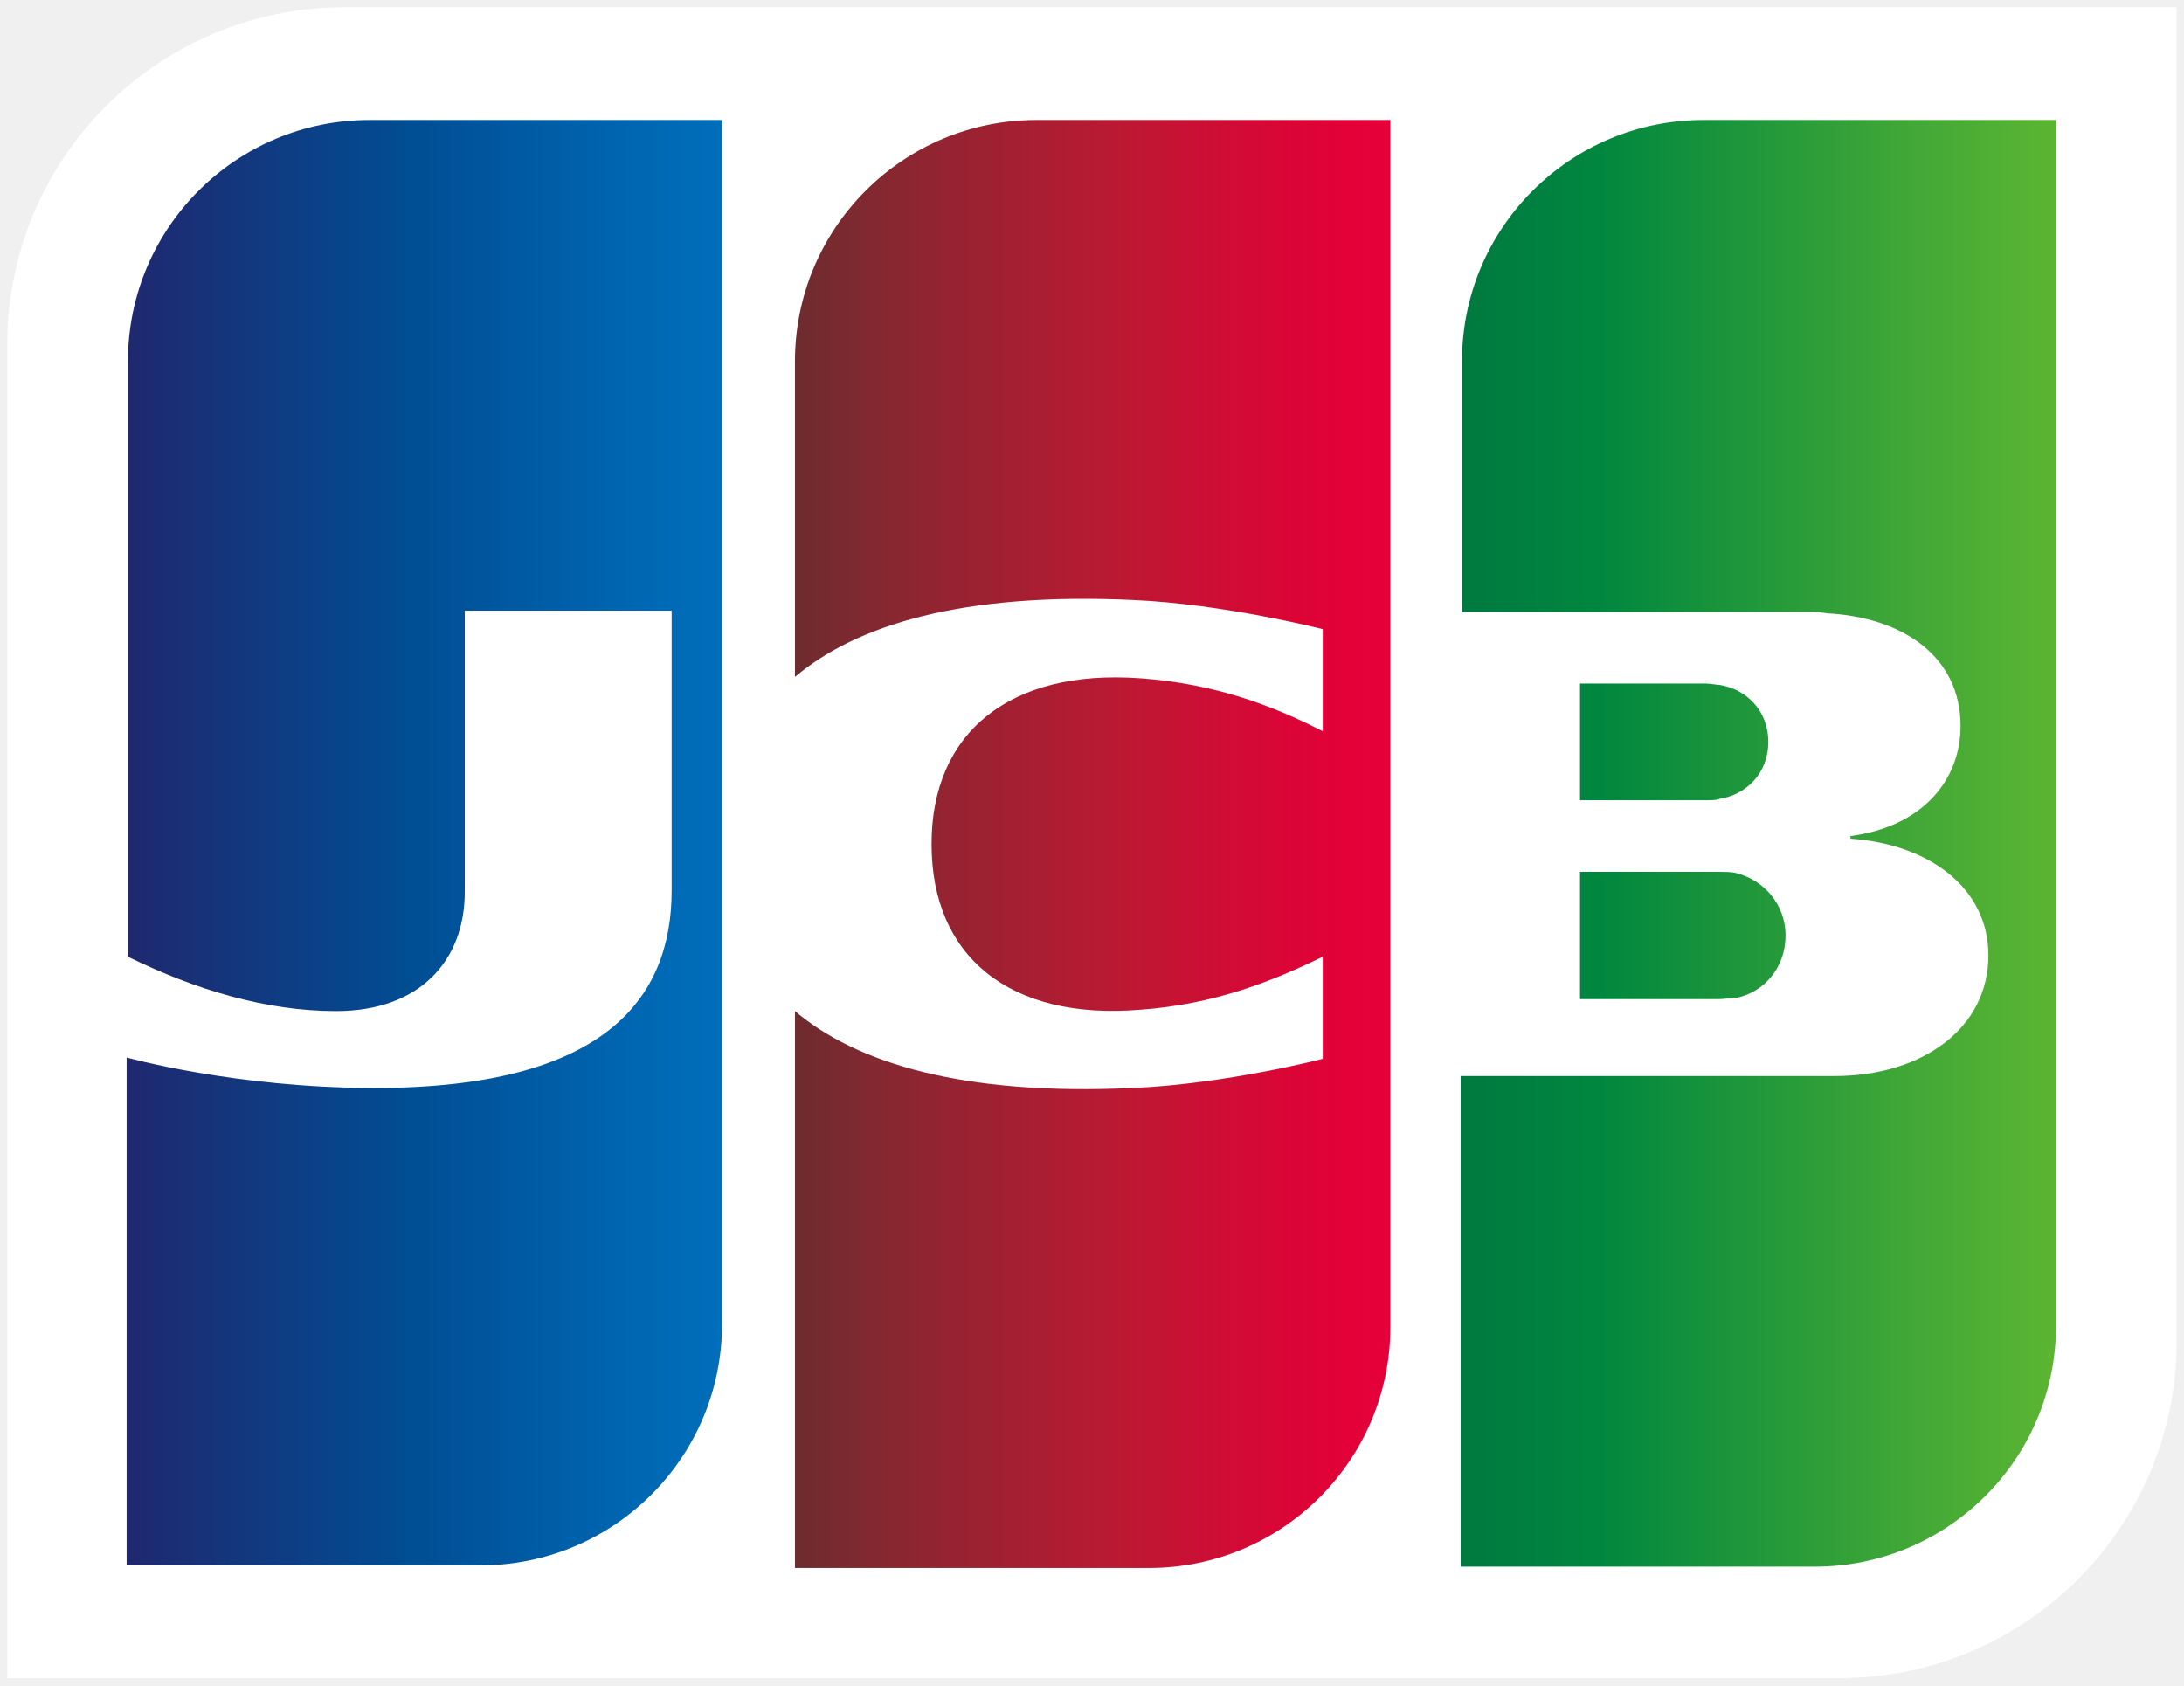
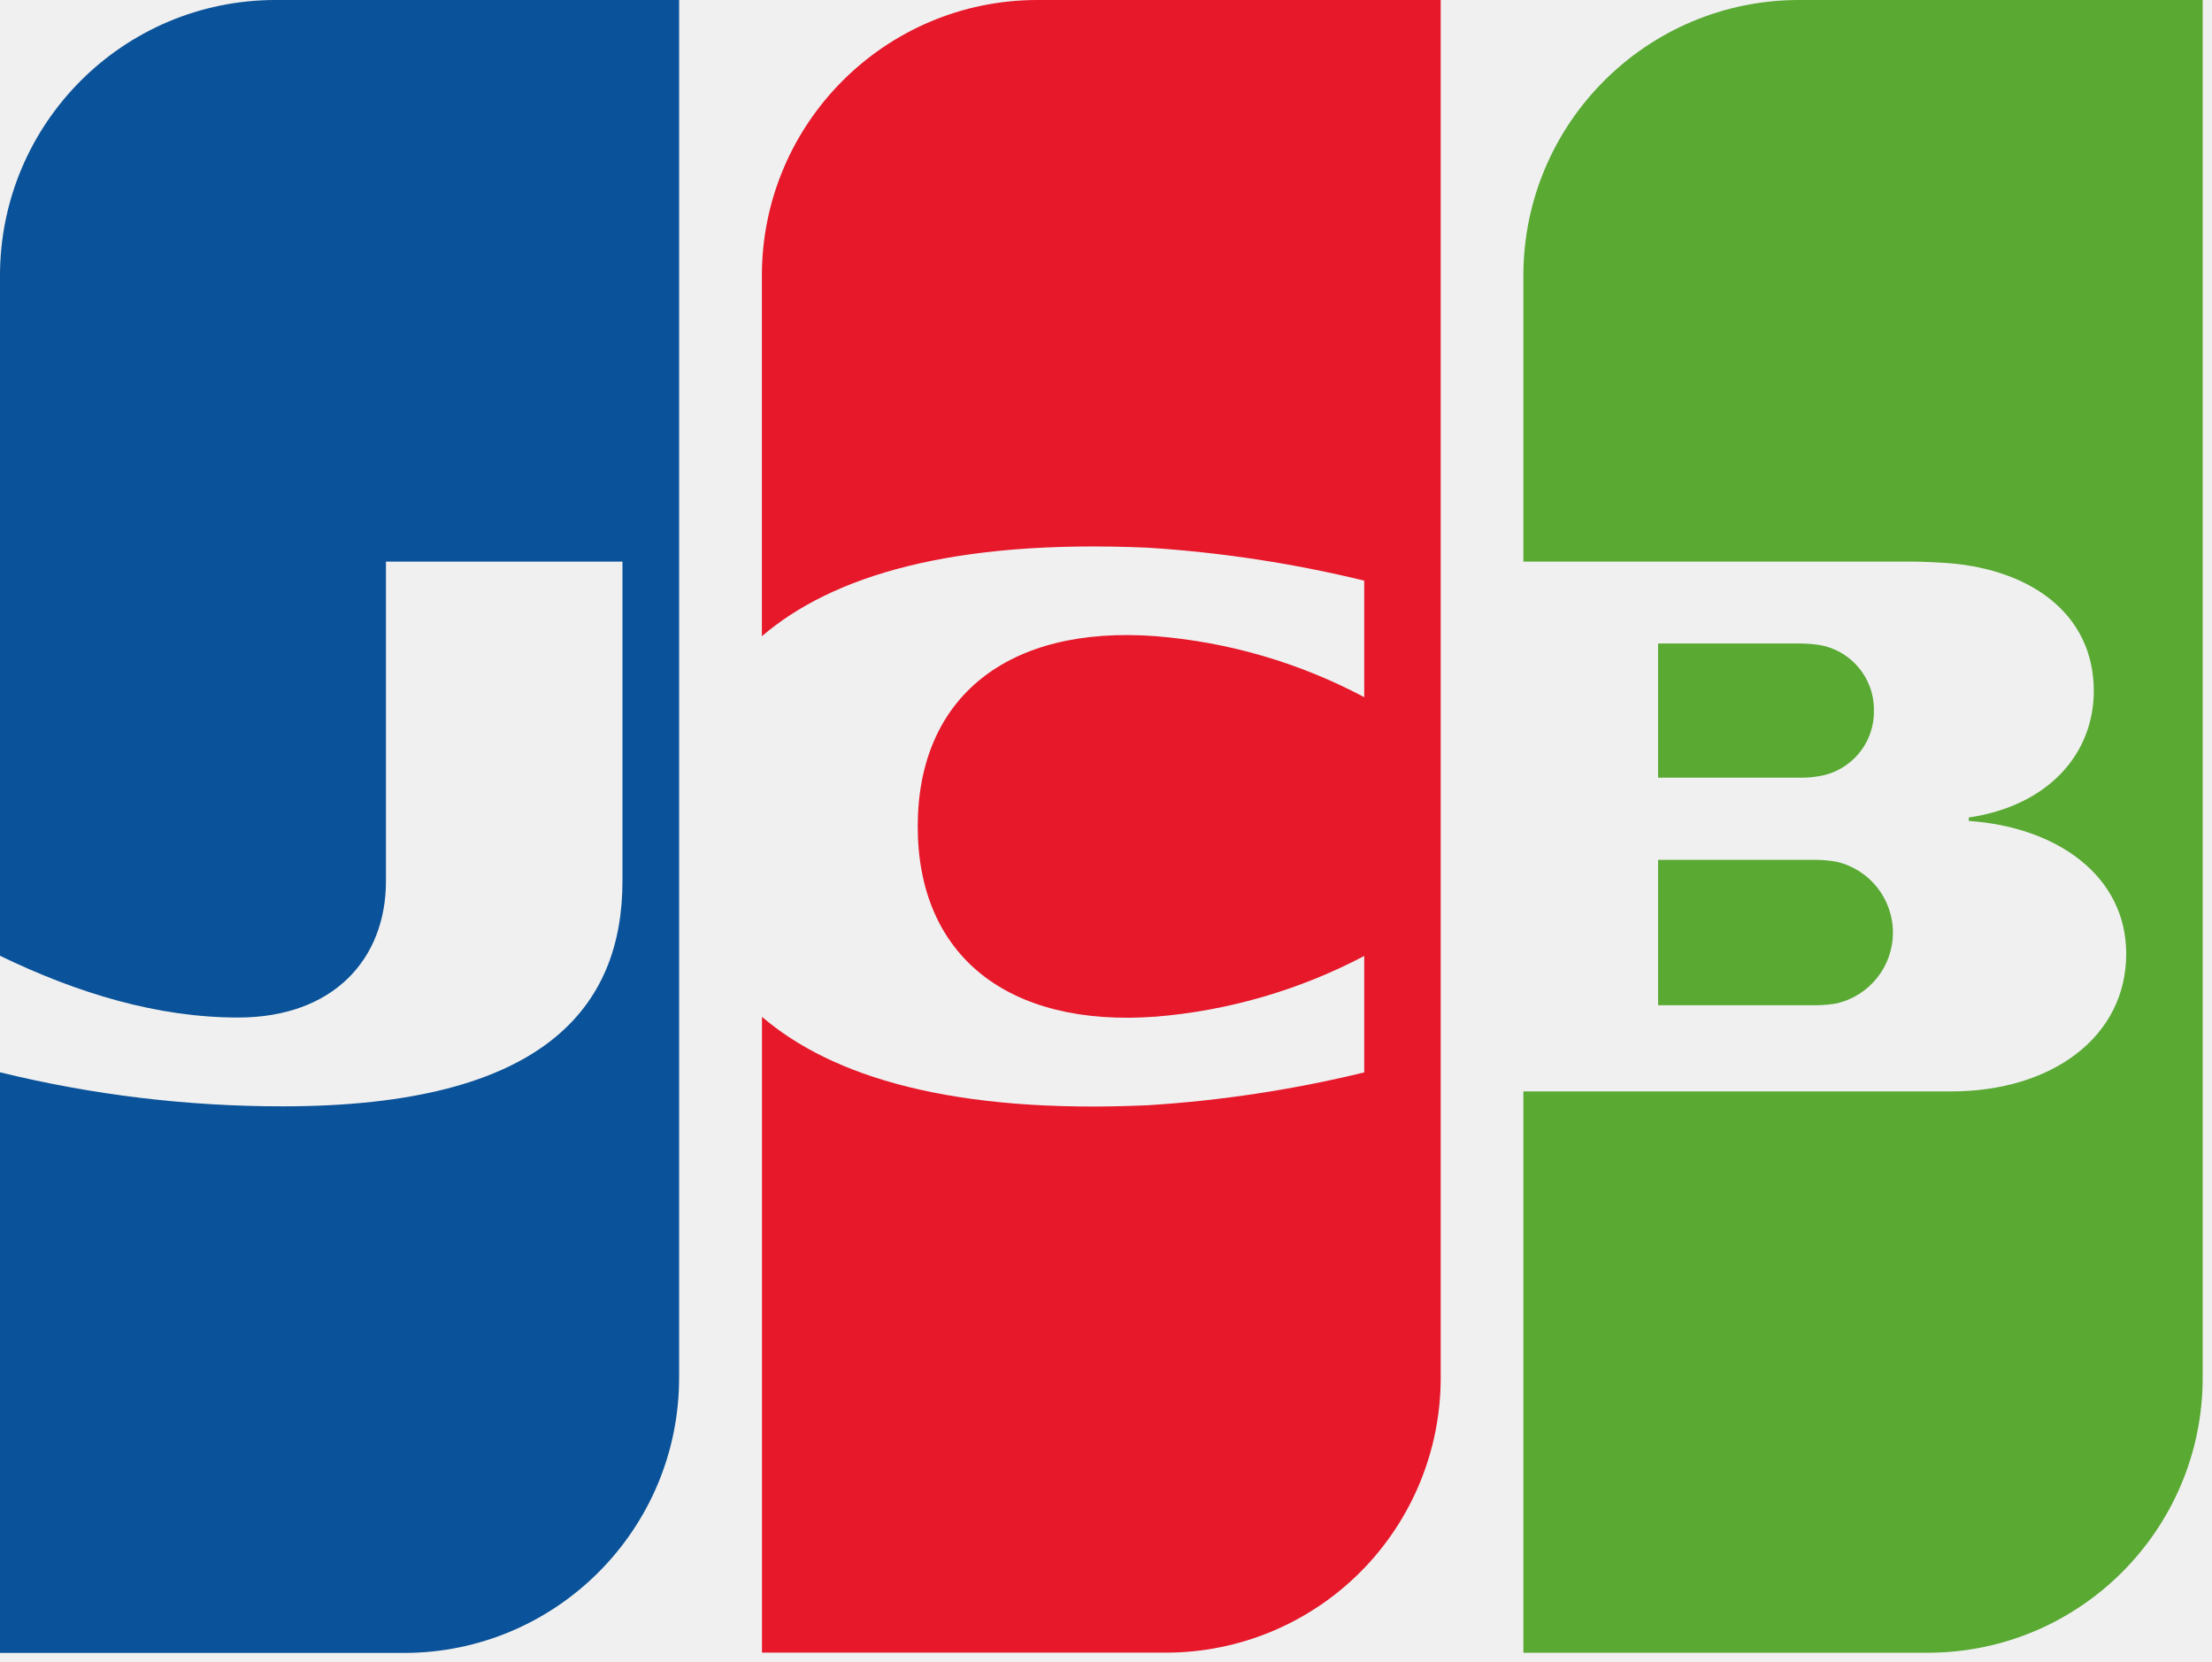
- <svg xmlns="http://www.w3.org/2000/svg" height="231.511" width="300" xml:space="preserve" viewBox="0 0 300 231.511" y="0px" x="0px" id="レイヤー_1" version="1.1">
-   <defs id="defs6422" />
-   <style id="style6319" type="text/css">
- 	.st0{fill:#FFFFFF;}
- 	.st1{fill:url(#SVGID_1_);}
- 	.st2{fill:url(#SVGID_2_);}
- 	.st3{fill:url(#SVGID_3_);}
- 	.st4{fill:url(#SVGID_4_);}
- 	.st5{fill:url(#SVGID_5_);}
- </style>
-   <g transform="translate(-9.4,96.811)" id="g6321">
-     <g transform="matrix(1.821516,0,0,1.821516,-8.543765,-109.8367)" id="g6323">
-       <path style="fill:#ffffff" id="path6325" d="m 174,108.3 c 0,14 -11.4,25.4 -25.4,25.4 l -138.2,0 0,-100.6 c 0,-14 11.4,-25.4 25.4,-25.4 l 138.2,0 0,100.6 z" class="st0" />
-       <g id="g6327">
-         <linearGradient gradientTransform="matrix(1.125,0,0,1.125,-11.9755,-13.8615)" y2="81.399" x2="157.33" y1="81.399" x1="117.386" gradientUnits="userSpaceOnUse" id="SVGID_1_">
-           <stop id="stop6330" style="stop-color:#007940" offset="0" />
-           <stop id="stop6332" style="stop-color:#00873F" offset="0.229" />
-           <stop id="stop6334" style="stop-color:#40A737" offset="0.743" />
-           <stop id="stop6336" style="stop-color:#5CB531" offset="1" />
-         </linearGradient>
-         <path style="fill:url(#SVGID_1_)" id="path6338" d="m 129,82.5 10.5,0 c 0.3,0 1,-0.1 1.3,-0.1 2,-0.4 3.7,-2.2 3.7,-4.7 0,-2.4 -1.7,-4.2 -3.7,-4.7 -0.3,-0.1 -0.9,-0.1 -1.3,-0.1 l -10.5,0 0,9.6 z" class="st1" />
-         <linearGradient gradientTransform="matrix(1.125,0,0,1.125,-11.9755,-13.8615)" y2="75.171" x2="157.332" y1="75.171" x1="117.384" gradientUnits="userSpaceOnUse" id="SVGID_2_">
-           <stop id="stop6341" style="stop-color:#007940" offset="0" />
-           <stop id="stop6343" style="stop-color:#00873F" offset="0.229" />
-           <stop id="stop6345" style="stop-color:#40A737" offset="0.743" />
-           <stop id="stop6347" style="stop-color:#5CB531" offset="1" />
-         </linearGradient>
-         <path style="fill:url(#SVGID_2_)" id="path6349" d="m 138.3,16.2 c -10,0 -18.2,8.1 -18.2,18.2 l 0,18.9 25.7,0 c 0.6,0 1.3,0 1.8,0.1 5.8,0.3 10.1,3.3 10.1,8.5 0,4.1 -2.9,7.6 -8.3,8.3 l 0,0.2 c 5.9,0.4 10.4,3.7 10.4,8.8 0,5.5 -5,9.1 -11.6,9.1 l -28.2,0 0,37 26.7,0 c 10,0 18.2,-8.1 18.2,-18.2 l 0,-90.9 -26.6,0 z" class="st2" />
-         <linearGradient gradientTransform="matrix(1.125,0,0,1.125,-11.9755,-13.8615)" y2="68.399" x2="157.331" y1="68.399" x1="117.385" gradientUnits="userSpaceOnUse" id="SVGID_3_">
-           <stop id="stop6352" style="stop-color:#007940" offset="0" />
-           <stop id="stop6354" style="stop-color:#00873F" offset="0.229" />
-           <stop id="stop6356" style="stop-color:#40A737" offset="0.743" />
-           <stop id="stop6358" style="stop-color:#5CB531" offset="1" />
-         </linearGradient>
-         <path style="fill:url(#SVGID_3_)" id="path6360" d="m 143.2,63.1 c 0,-2.4 -1.7,-4 -3.7,-4.3 -0.2,0 -0.7,-0.1 -1,-0.1 l -9.5,0 0,8.8 9.5,0 c 0.3,0 0.9,0 1,-0.1 2,-0.3 3.7,-1.9 3.7,-4.3 z" class="st3" />
-       </g>
-       <linearGradient gradientTransform="matrix(1.125,0,0,1.125,-11.9755,-13.8615)" y2="75.171" x2="68.522" y1="75.171" x1="27.959" gradientUnits="userSpaceOnUse" id="SVGID_4_">
-         <stop id="stop6363" style="stop-color:#1F286F" offset="0" />
-         <stop id="stop6365" style="stop-color:#004E94" offset="0.475" />
-         <stop id="stop6367" style="stop-color:#0066B1" offset="0.826" />
-         <stop id="stop6369" style="stop-color:#006FBC" offset="1" />
-       </linearGradient>
-       <path style="fill:url(#SVGID_4_)" id="path6371" d="m 37.7,16.2 c -10,0 -18.2,8.1 -18.2,18.2 l 0,44.9 c 5.1,2.5 10.4,4.1 15.7,4.1 6.3,0 9.7,-3.8 9.7,-9 l 0,-21.2 15.6,0 0,21.1 c 0,8.2 -5.1,14.9 -22.4,14.9 -10.5,0 -18.7,-2.3 -18.7,-2.3 l 0,38.3 26.7,0 c 10,0 18.2,-8.1 18.2,-18.2 l 0,-90.8 -26.6,0 z" class="st4" />
-       <linearGradient gradientTransform="matrix(1.125,0,0,1.125,-11.9755,-13.8615)" y2="75.171" x2="111.855" y1="75.171" x1="72.46" gradientUnits="userSpaceOnUse" id="SVGID_5_">
-         <stop id="stop6374" style="stop-color:#6C2C2F" offset="0" />
-         <stop id="stop6376" style="stop-color:#882730" offset="0.173" />
-         <stop id="stop6378" style="stop-color:#BE1833" offset="0.573" />
-         <stop id="stop6380" style="stop-color:#DC0436" offset="0.859" />
-         <stop id="stop6382" style="stop-color:#E60039" offset="1" />
-       </linearGradient>
-       <path style="fill:url(#SVGID_5_)" id="path6384" d="m 88,16.2 c -10,0 -18.2,8.1 -18.2,18.2 l 0,23.8 c 4.6,-3.9 12.6,-6.4 25.5,-5.8 6.9,0.3 14.3,2.2 14.3,2.2 l 0,7.7 c -3.7,-1.9 -8.1,-3.6 -13.8,-4 -9.8,-0.7 -15.7,4.1 -15.7,12.5 0,8.5 5.9,13.3 15.7,12.5 5.7,-0.4 10.1,-2.2 13.8,-4 l 0,7.7 c 0,0 -7.3,1.9 -14.3,2.2 -12.9,0.6 -20.9,-1.9 -25.5,-5.8 l 0,42 26.7,0 c 10,0 18.2,-8.1 18.2,-18.2 l 0,-91 -26.7,0 z" class="st5" />
-     </g>
-     <g id="g6386" />
+ <svg xmlns="http://www.w3.org/2000/svg" width="221" height="166" viewBox="0 0 221 166">
+   <g fill="none" fill-rule="evenodd">
+     <path d="M165.66 100.41h15.93a12.18 12.18 0 0 0 1.9-.18 7.26 7.26 0 0 0 0-14.15 12.41 12.41 0 0 0-1.9-.19h-15.93v14.52zM179.74 0c-15.212.006-27.54 12.338-27.54 27.55V56.1h39c.9 0 2 .07 2.7.1 8.77.45 15.29 5 15.29 12.82 0 6.19-4.43 11.44-12.49 12.64V82c8.89.62 15.73 5.53 15.73 13.27 0 8.36-7.5 13.75-17.48 13.75H152.2v56.07h40.39a27.48 27.48 0 0 0 27.48-27.5V0h-40.33zm7.48 71a6.54 6.54 0 0 0-5.56-6.59 12.31 12.31 0 0 0-1.57-.13h-14.43v13.4h14.44a10.07 10.07 0 0 0 1.57-.14 6.51 6.51 0 0 0 5.55-6.54z" fill="#59A933" />
+     <path d="M27.53 0A27.54 27.54 0 0 0 0 27.55v67.92c7.73 3.74 15.71 6.17 23.79 6.17 9.48 0 14.77-5.81 14.77-13.62V56.1h23.63V88c0 12.48-7.68 22.51-33.93 22.51A118.4 118.4 0 0 1 0 107.11v58h40.36c15.184-.006 27.49-12.316 27.49-27.5V0H27.53z" fill="#0A5299" />
+     <path d="M103.62 0c-15.198.022-27.506 12.352-27.5 27.55v36c7-6 19-9.71 38.58-8.84A124.39 124.39 0 0 1 136.3 58v11.64a53.49 53.49 0 0 0-20.8-6.09c-14.87-1.13-23.81 6.14-23.81 19s8.94 20.11 23.81 19a54.25 54.25 0 0 0 20.8-6.06v11.63a123.89 123.89 0 0 1-21.59 3.28c-19.55.89-31.6-2.85-38.58-8.83v63.51h40.36a27.45 27.45 0 0 0 27.45-27.5V0h-40.32z" fill="#E6182A" />
  </g>
</svg>
